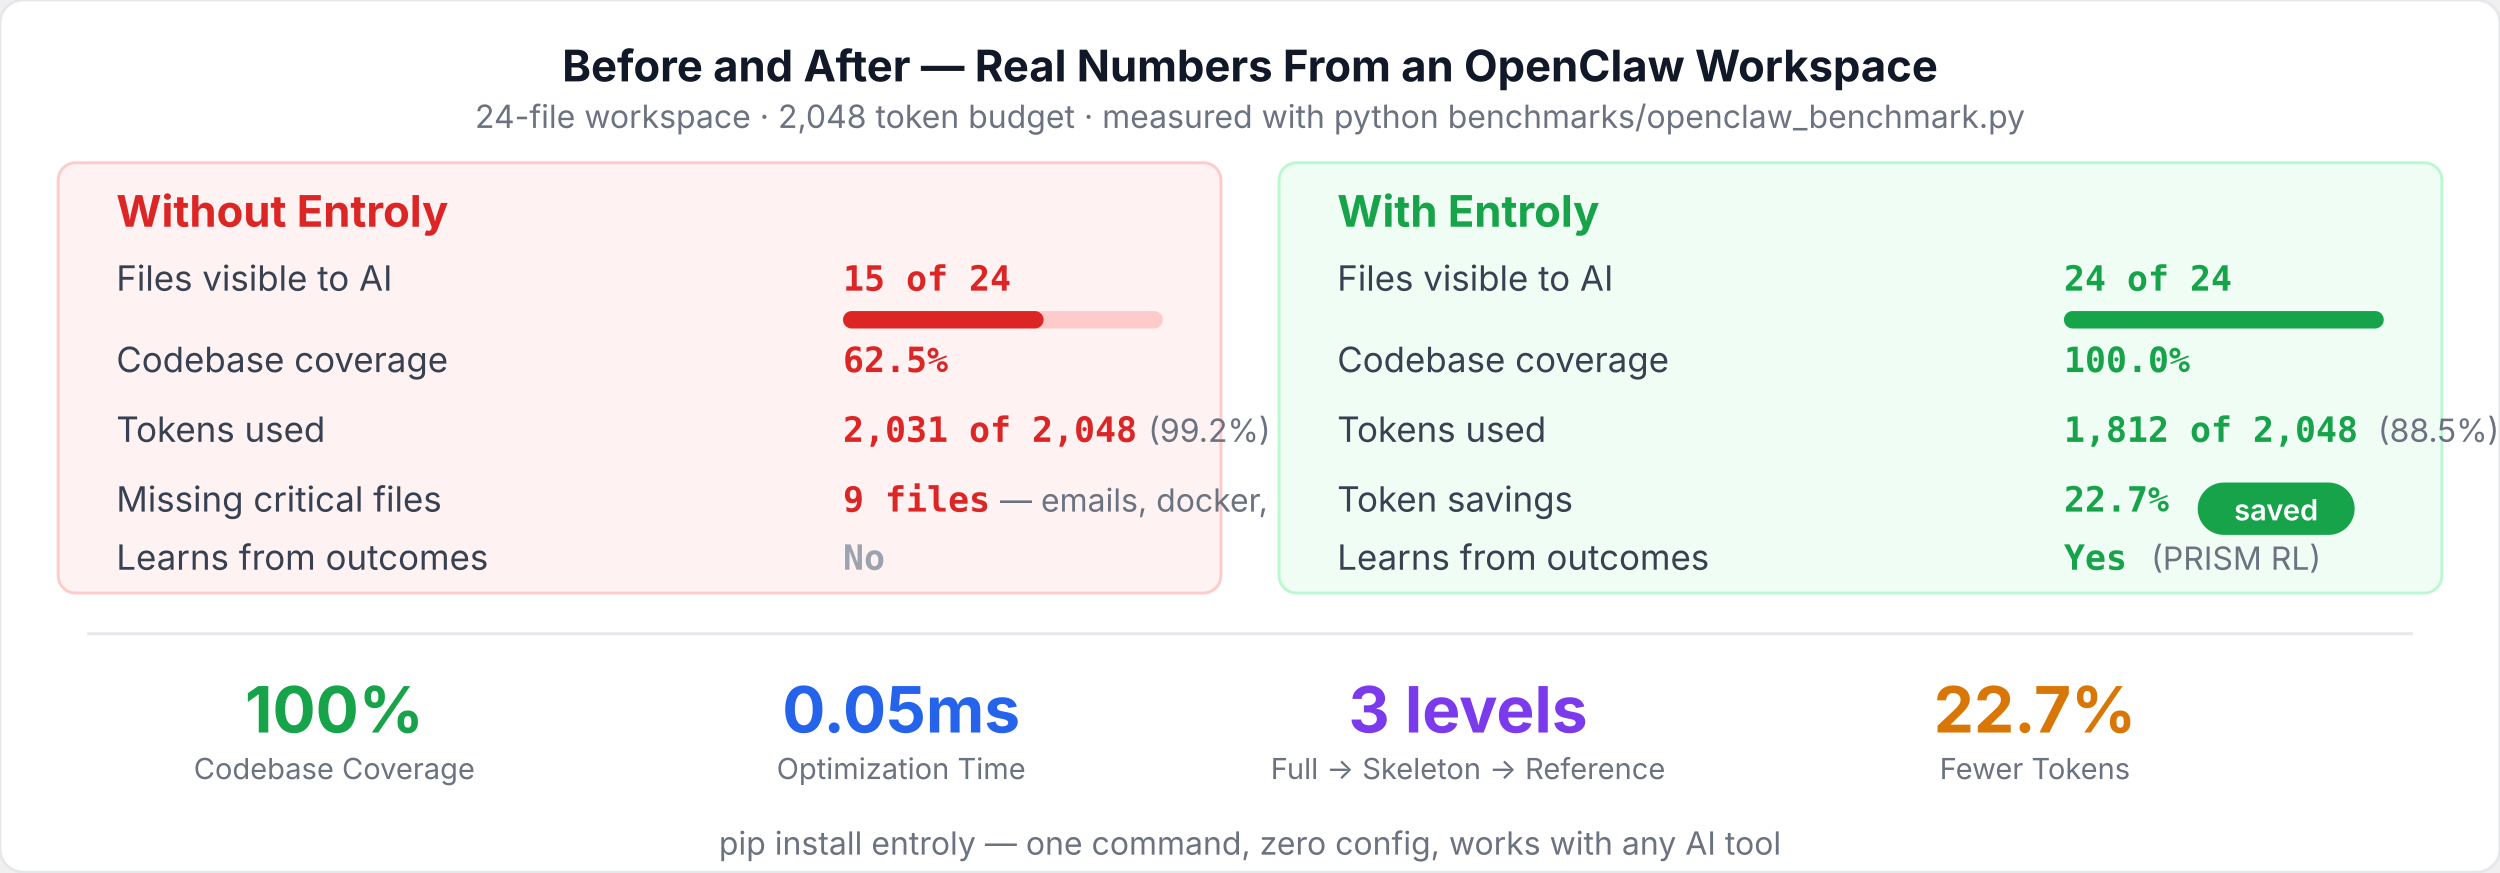
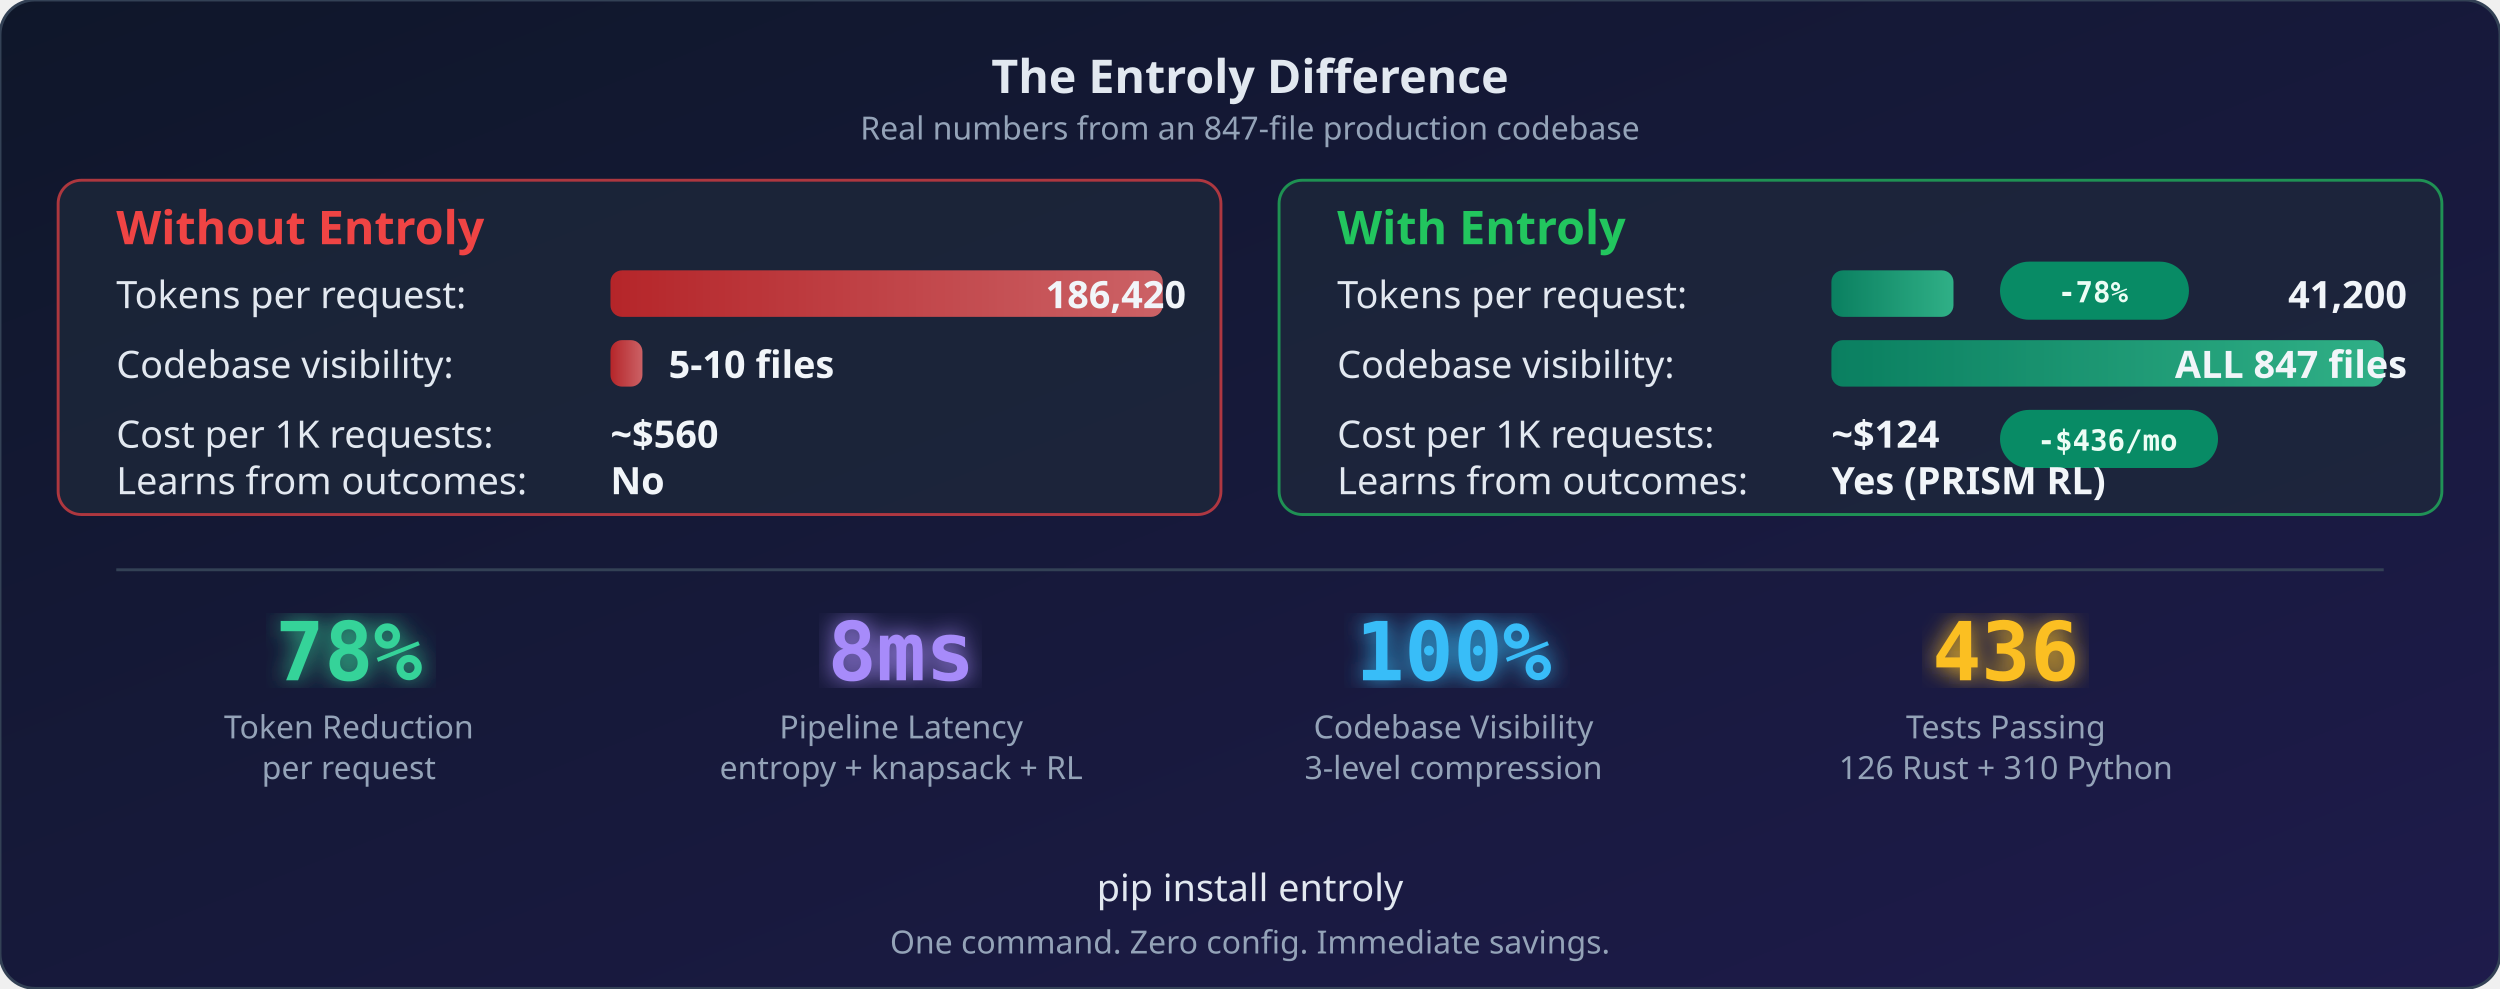
- <svg xmlns="http://www.w3.org/2000/svg" viewBox="0 0 860 300" width="860" height="300">
+ <svg xmlns="http://www.w3.org/2000/svg" viewBox="0 0 860 340" width="860" height="340">
  <defs>
    <style>
-       .heading { font-family: -apple-system, 'Segoe UI', system-ui, sans-serif; font-size: 15px; font-weight: 700; }
-       .subheading { font-family: -apple-system, 'Segoe UI', system-ui, sans-serif; font-size: 11px; fill: #6b7280; }
-       .label { font-family: -apple-system, 'Segoe UI', system-ui, sans-serif; font-size: 12px; fill: #374151; }
-       .value { font-family: 'SF Mono', 'Consolas', monospace; font-size: 12px; font-weight: 600; }
-       .metric-big { font-family: -apple-system, 'Segoe UI', system-ui, sans-serif; font-size: 22px; font-weight: 700; }
-       .metric-label { font-family: -apple-system, 'Segoe UI', system-ui, sans-serif; font-size: 10px; fill: #6b7280; }
-       .tag { font-family: -apple-system, 'Segoe UI', system-ui, sans-serif; font-size: 10px; font-weight: 600; fill: #ffffff; }
+       .label { font-family: 'Segoe UI', system-ui, sans-serif; font-size: 13px; fill: #e2e8f0; }
+       .label-bold { font-family: 'Segoe UI', system-ui, sans-serif; font-size: 13px; font-weight: 700; fill: #f1f5f9; }
+       .metric { font-family: 'JetBrains Mono', monospace; font-size: 28px; font-weight: 700; }
+       .metric-sub { font-family: 'Segoe UI', system-ui, sans-serif; font-size: 11px; fill: #94a3b8; }
+       .header { font-family: 'Segoe UI', system-ui, sans-serif; font-size: 16px; font-weight: 700; }
+       .tag { font-family: 'JetBrains Mono', monospace; font-size: 10px; font-weight: 600; }
    </style>
+     <linearGradient id="bg" x1="0" y1="0" x2="1" y2="1">
+       <stop offset="0%" stop-color="#0f172a" />
+       <stop offset="100%" stop-color="#1e1b4b" />
+     </linearGradient>
+     <linearGradient id="barGreen" x1="0" y1="0" x2="1" y2="0">
+       <stop offset="0%" stop-color="#059669" />
+       <stop offset="100%" stop-color="#34d399" />
+     </linearGradient>
+     <linearGradient id="barRed" x1="0" y1="0" x2="1" y2="0">
+       <stop offset="0%" stop-color="#dc2626" />
+       <stop offset="100%" stop-color="#f87171" />
+     </linearGradient>
+     <linearGradient id="barPurple" x1="0" y1="0" x2="1" y2="0">
+       <stop offset="0%" stop-color="#7c3aed" />
+       <stop offset="100%" stop-color="#a78bfa" />
+     </linearGradient>
+     <filter id="glow">
+       <feGaussianBlur stdDeviation="4" result="blur" />
+       <feComposite in="SourceGraphic" in2="blur" operator="over" />
+     </filter>
  </defs>
-   <rect width="860" height="300" rx="8" fill="#ffffff" stroke="#e5e7eb" stroke-width="1" />
-   <text x="430" y="28" text-anchor="middle" class="heading" fill="#111827">Before and After — Real Numbers From an OpenClaw Workspace</text>
-   <text x="430" y="44" text-anchor="middle" class="subheading">24-file workspace · 2,048 token budget · measured with python benchmarks/openclaw_benchmark.py</text>
-   <rect x="20" y="56" width="400" height="148" rx="6" fill="#fef2f2" stroke="#fecaca" stroke-width="1" />
-   <text x="40" y="78" class="heading" fill="#dc2626">Without Entroly</text>
-   <text x="40" y="100" class="label">Files visible to AI</text>
-   <text x="290" y="100" class="value" fill="#dc2626">15 of 24</text>
-   <rect x="290" y="107" width="110" height="6" rx="3" fill="#fecaca" />
-   <rect x="290" y="107" width="69" height="6" rx="3" fill="#dc2626" />
-   <text x="40" y="128" class="label">Codebase coverage</text>
-   <text x="290" y="128" class="value" fill="#dc2626">62.5%</text>
-   <text x="40" y="152" class="label">Tokens used</text>
-   <text x="290" y="152" class="value" fill="#dc2626">2,031 of 2,048</text>
-   <text x="395" y="152" class="subheading">(99.2%)</text>
-   <text x="40" y="176" class="label">Missing critical files</text>
-   <text x="290" y="176" class="value" fill="#dc2626">9 files</text>
-   <text x="344" y="176" class="subheading">— emails, docker, git, tests</text>
-   <text x="40" y="196" class="label">Learns from outcomes</text>
-   <text x="290" y="196" class="value" fill="#9ca3af">No</text>
-   <rect x="440" y="56" width="400" height="148" rx="6" fill="#f0fdf4" stroke="#bbf7d0" stroke-width="1" />
-   <text x="460" y="78" class="heading" fill="#16a34a">With Entroly</text>
-   <text x="460" y="100" class="label">Files visible to AI</text>
-   <text x="710" y="100" class="value" fill="#16a34a">24 of 24</text>
-   <rect x="710" y="107" width="110" height="6" rx="3" fill="#bbf7d0" />
-   <rect x="710" y="107" width="110" height="6" rx="3" fill="#16a34a" />
-   <text x="460" y="128" class="label">Codebase coverage</text>
-   <text x="710" y="128" class="value" fill="#16a34a">100.0%</text>
-   <text x="460" y="152" class="label">Tokens used</text>
-   <text x="710" y="152" class="value" fill="#16a34a">1,812 of 2,048</text>
-   <text x="818" y="152" class="subheading">(88.5%)</text>
-   <text x="460" y="176" class="label">Token savings</text>
-   <text x="710" y="176" class="value" fill="#16a34a">22.7%</text>
-   <rect x="756" y="166" width="54" height="18" rx="9" fill="#16a34a" />
-   <text x="783" y="179" text-anchor="middle" class="tag">saved</text>
-   <text x="460" y="196" class="label">Learns from outcomes</text>
-   <text x="710" y="196" class="value" fill="#16a34a">Yes</text>
-   <text x="740" y="196" class="subheading">(PRISM RL)</text>
-   <line x1="30" y1="218" x2="830" y2="218" stroke="#e5e7eb" stroke-width="1" />
-   <text x="115" y="252" text-anchor="middle" class="metric-big" fill="#16a34a">100%</text>
-   <text x="115" y="268" text-anchor="middle" class="metric-label">Codebase Coverage</text>
-   <text x="310" y="252" text-anchor="middle" class="metric-big" fill="#2563eb">0.05ms</text>
-   <text x="310" y="268" text-anchor="middle" class="metric-label">Optimization Time</text>
-   <text x="505" y="252" text-anchor="middle" class="metric-big" fill="#7c3aed">3 levels</text>
-   <text x="505" y="268" text-anchor="middle" class="metric-label">Full → Skeleton → Reference</text>
-   <text x="700" y="252" text-anchor="middle" class="metric-big" fill="#d97706">22.7%</text>
-   <text x="700" y="268" text-anchor="middle" class="metric-label">Fewer Tokens</text>
-   <text x="430" y="294" text-anchor="middle" class="subheading">pip install entroly — one command, zero config, works with any AI tool</text>
+   <rect width="860" height="340" rx="12" fill="url(#bg)" />
+   <rect width="860" height="340" rx="12" fill="none" stroke="#334155" stroke-width="1" />
+   <text x="430" y="32" text-anchor="middle" class="header" fill="#e2e8f0">The Entroly Difference</text>
+   <text x="430" y="48" text-anchor="middle" class="metric-sub">Real numbers from an 847-file production codebase</text>
+   <rect x="20" y="62" width="400" height="115" rx="8" fill="#1e293b" stroke="#ef4444" stroke-width="1" opacity="0.7" />
+   <text x="40" y="84" class="header" fill="#ef4444">Without Entroly</text>
+   <text x="40" y="106" class="label">Tokens per request:</text>
+   <rect x="210" y="93" width="190" height="16" rx="4" fill="url(#barRed)" opacity="0.8" />
+   <text x="408" y="106" text-anchor="end" class="label-bold" fill="#fca5a5">186,420</text>
+   <text x="40" y="130" class="label">Codebase visibility:</text>
+   <rect x="210" y="117" width="11" height="16" rx="4" fill="url(#barRed)" opacity="0.8" />
+   <text x="230" y="130" class="label-bold" fill="#fca5a5">5-10 files</text>
+   <text x="40" y="154" class="label">Cost per 1K requests:</text>
+   <text x="210" y="154" class="label-bold" fill="#fca5a5">~$560</text>
+   <text x="40" y="170" class="label">Learns from outcomes:</text>
+   <text x="210" y="170" class="label-bold" fill="#fca5a5">No</text>
+   <rect x="440" y="62" width="400" height="115" rx="8" fill="#1e293b" stroke="#22c55e" stroke-width="1" opacity="0.7" />
+   <text x="460" y="84" class="header" fill="#22c55e">With Entroly</text>
+   <text x="460" y="106" class="label">Tokens per request:</text>
+   <rect x="630" y="93" width="42" height="16" rx="4" fill="url(#barGreen)" opacity="0.8" />
+   <text x="828" y="106" text-anchor="end" class="label-bold" fill="#86efac">41,200</text>
+   <rect x="688" y="90" width="65" height="20" rx="10" fill="#059669" opacity="0.9" />
+   <text x="720" y="104" text-anchor="middle" class="tag" fill="#ecfdf5">-78%</text>
+   <text x="460" y="130" class="label">Codebase visibility:</text>
+   <rect x="630" y="117" width="190" height="16" rx="4" fill="url(#barGreen)" opacity="0.8" />
+   <text x="828" y="130" text-anchor="end" class="label-bold" fill="#86efac">ALL 847 files</text>
+   <text x="460" y="154" class="label">Cost per 1K requests:</text>
+   <text x="630" y="154" class="label-bold" fill="#86efac">~$124</text>
+   <rect x="688" y="141" width="75" height="20" rx="10" fill="#059669" opacity="0.9" />
+   <text x="725" y="155" text-anchor="middle" class="tag" fill="#ecfdf5">-$436/mo</text>
+   <text x="460" y="170" class="label">Learns from outcomes:</text>
+   <text x="630" y="170" class="label-bold" fill="#86efac">Yes (PRISM RL)</text>
+   <line x1="40" y1="196" x2="820" y2="196" stroke="#334155" stroke-width="1" />
+   <g>
+     <text x="120" y="234" text-anchor="middle" class="metric" fill="#34d399" filter="url(#glow)">78%</text>
+     <text x="120" y="254" text-anchor="middle" class="metric-sub">Token Reduction</text>
+     <text x="120" y="268" text-anchor="middle" class="metric-sub">per request</text>
+   </g>
+   <g>
+     <text x="310" y="234" text-anchor="middle" class="metric" fill="#a78bfa" filter="url(#glow)">8ms</text>
+     <text x="310" y="254" text-anchor="middle" class="metric-sub">Pipeline Latency</text>
+     <text x="310" y="268" text-anchor="middle" class="metric-sub">entropy + knapsack + RL</text>
+   </g>
+   <g>
+     <text x="500" y="234" text-anchor="middle" class="metric" fill="#38bdf8" filter="url(#glow)">100%</text>
+     <text x="500" y="254" text-anchor="middle" class="metric-sub">Codebase Visibility</text>
+     <text x="500" y="268" text-anchor="middle" class="metric-sub">3-level compression</text>
+   </g>
+   <g>
+     <text x="690" y="234" text-anchor="middle" class="metric" fill="#fbbf24" filter="url(#glow)">436</text>
+     <text x="690" y="254" text-anchor="middle" class="metric-sub">Tests Passing</text>
+     <text x="690" y="268" text-anchor="middle" class="metric-sub">126 Rust + 310 Python</text>
+   </g>
+   <text x="430" y="310" text-anchor="middle" class="label" fill="#64748b">pip install entroly</text>
+   <text x="430" y="328" text-anchor="middle" class="metric-sub">One command. Zero config. Immediate savings.</text>
</svg>
